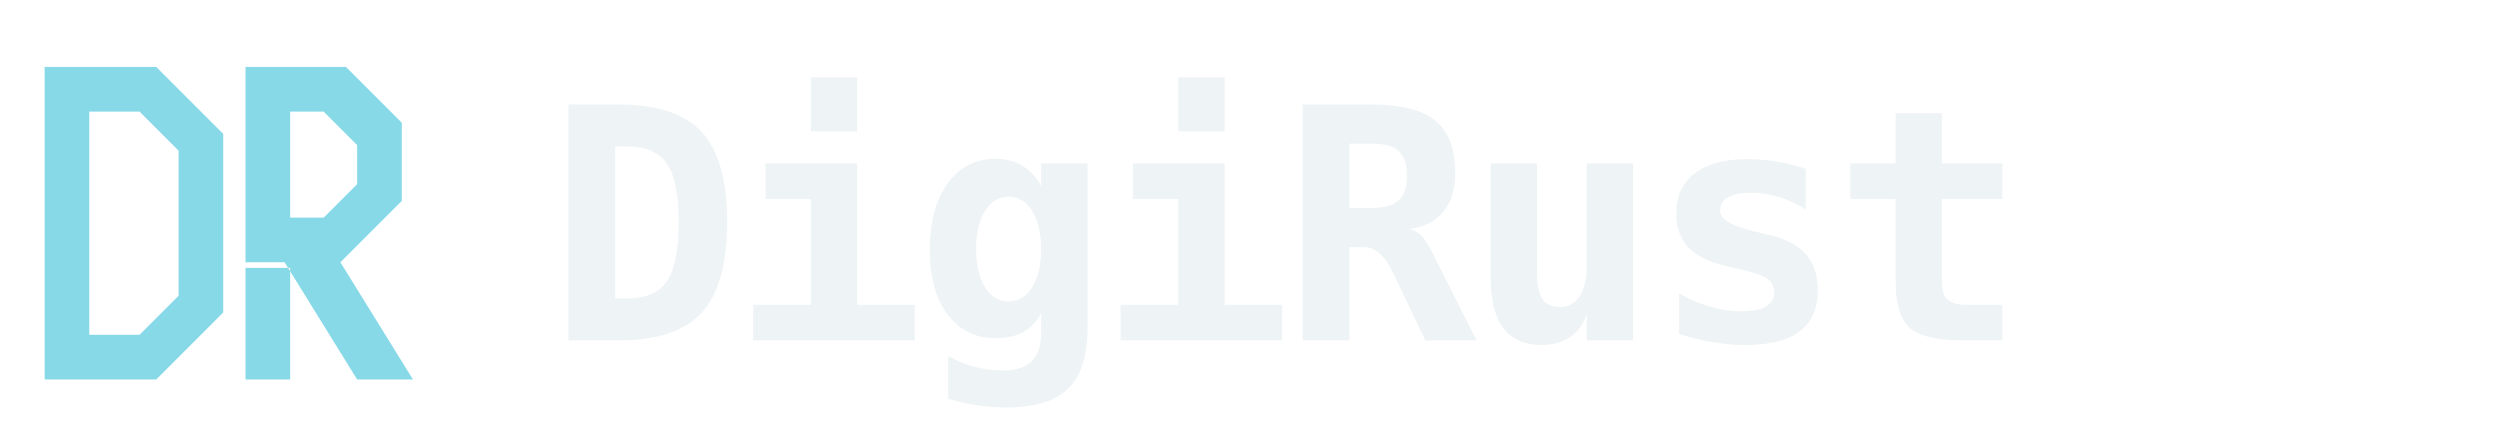
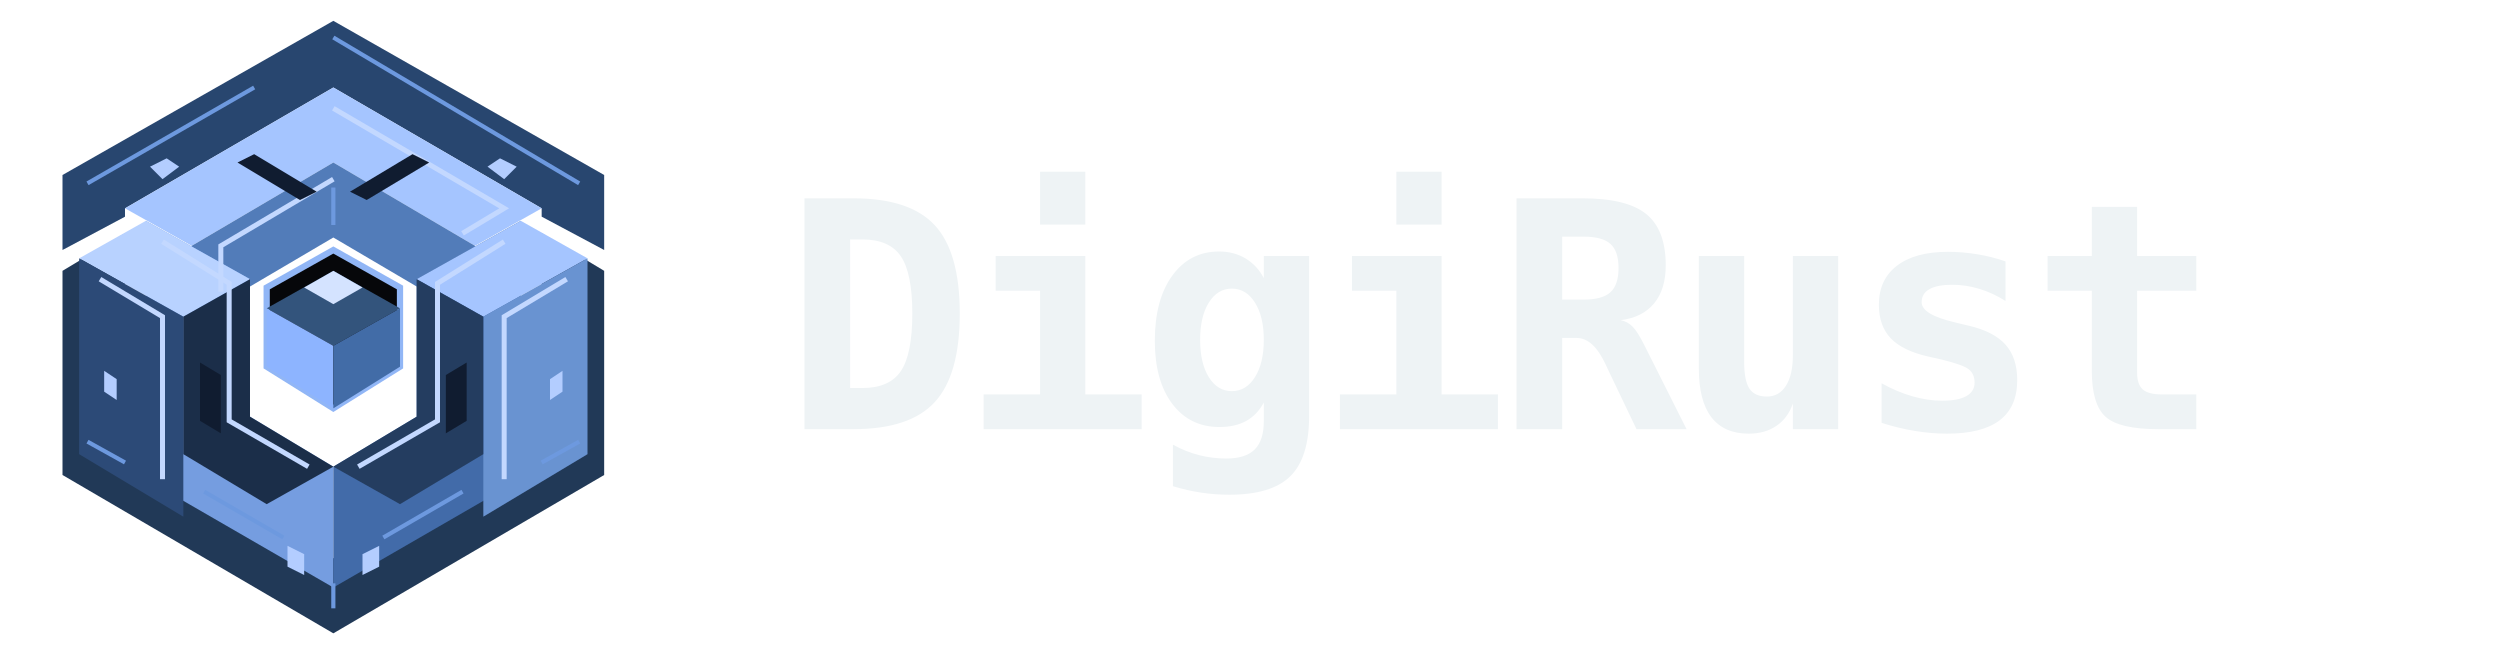
- <svg xmlns="http://www.w3.org/2000/svg" viewBox="0 0 448 80" role="img" aria-label="DigiRust">
-   <path fill="#87d9e8" fill-rule="evenodd" d="M8 12h20l12 12v32L28 68H8V12zm8 8v40h9l7-7V27l-7-7h-9zM44 12h18l10 10v14L61 47l13 21H64L51 47h-7V12zm8 8v19h6l6-6v-7l-6-6h-6zM44 48h8v20h-8z" />
-   <text x="98" y="61" fill="#eef3f5" font-family="ui-monospace, SFMono-Regular, Menlo, Consolas, monospace" font-size="58" font-weight="600" letter-spacing="-2">DigiRust</text>
+ <svg xmlns="http://www.w3.org/2000/svg" viewBox="0 0 600 160" role="img" aria-label="DigiRust">
+   <g stroke-linejoin="miter">
+     <path d="M80 5 145 42v18l-15-8V50L80 21 30 50v2l-15 8V42Z" fill="#28466f" />
+     <path d="M15 65 30 56v49l50 29 50-29V56l15 9v49l-65 38-65-38Z" fill="#213957" />
+     <path d="m80 21 50 29-16 9-34-20-34 20-16-9Z" fill="#a5c5ff" />
+     <path d="m80 39 34 20v18L80 57 46 77V59Z" fill="#527cb9" />
+     <path d="m35 53 25 14v33l20 12v29L35 115Z" fill="#759de0" />
+     <path d="m35 53 25 14-16 9-25-14Z" fill="#b8d2ff" />
+     <path d="m19 62 25 14v48l-25-15Z" fill="#2c4a77" />
+     <path d="m60 100 20 12-16 9-20-12V76l16-9Z" fill="#1b2e49" />
+     <path d="m125 53-25 14v33l-20 12v29l45-26Z" fill="#426ba9" />
+     <path d="m125 53-25 14 16 9 25-14Z" fill="#a5c5ff" />
+     <path d="m141 62-25 14v48l25-15Z" fill="#6993d1" />
+     <path d="m100 100-20 12 16 9 20-12V76l-16-9Z" fill="#243d60" />
+     <path d="m80 60 16 9v19l-16 10-16-10V69Z" fill="#06070a" stroke="#91b6f6" stroke-width="1.5" />
+     <path d="m64 74 16-9 16 9-16 9Z" fill="#33547c" />
+     <path d="m64 74 16 9v15L64 88Z" fill="#8db4ff" />
+     <path d="m96 74-16 9v15l16-10Z" fill="#426ca7" />
+     <path d="m80 65 7 4-7 4-7-4Z" fill="#d4e3ff" />
+     <g fill="none" stroke="#c3d8ff" stroke-width="1.2">
+       <path d="m80 26 41 24-10 6M80 43l-27 16v11M24 67l15 9v39M39 58l16 10v33l19 11M121 58l-16 10v33l-19 11M136 67l-15 9v39" />
+     </g>
+     <g fill="none" stroke="#6d99df" stroke-width="1">
+       <path d="M80 9 139 44M21 44l40-23M21 106l9 5M130 111l9-5M80 140v6M80 45v9M49 118l19 11M92 129l19-11" />
+     </g>
+     <g fill="#b3cdff">
+       <path d="m36 40 4-2 3 2-4 3Zm81 0 3-2 4 2-3 3ZM25 89l3 2v5l-3-2Zm107 2 3-2v5l-3 2ZM69 131l4 2v5l-4-2Zm18 2 4-2v5l-4 2Z" />
+     </g>
+     <g fill="#101c30">
+       <path d="m57 39 4-2 15 9-4 2Zm27 7 15-9 4 2-15 9ZM48 87l5 3v14l-5-3Zm59 3 5-3v14l-5 3Z" />
+     </g>
+   </g>
+   <text x="188" y="103" fill="#eef3f5" font-family="ui-monospace, SFMono-Regular, Menlo, Consolas, monospace" font-size="76" font-weight="600" letter-spacing="-3">DigiRust</text>
</svg>
